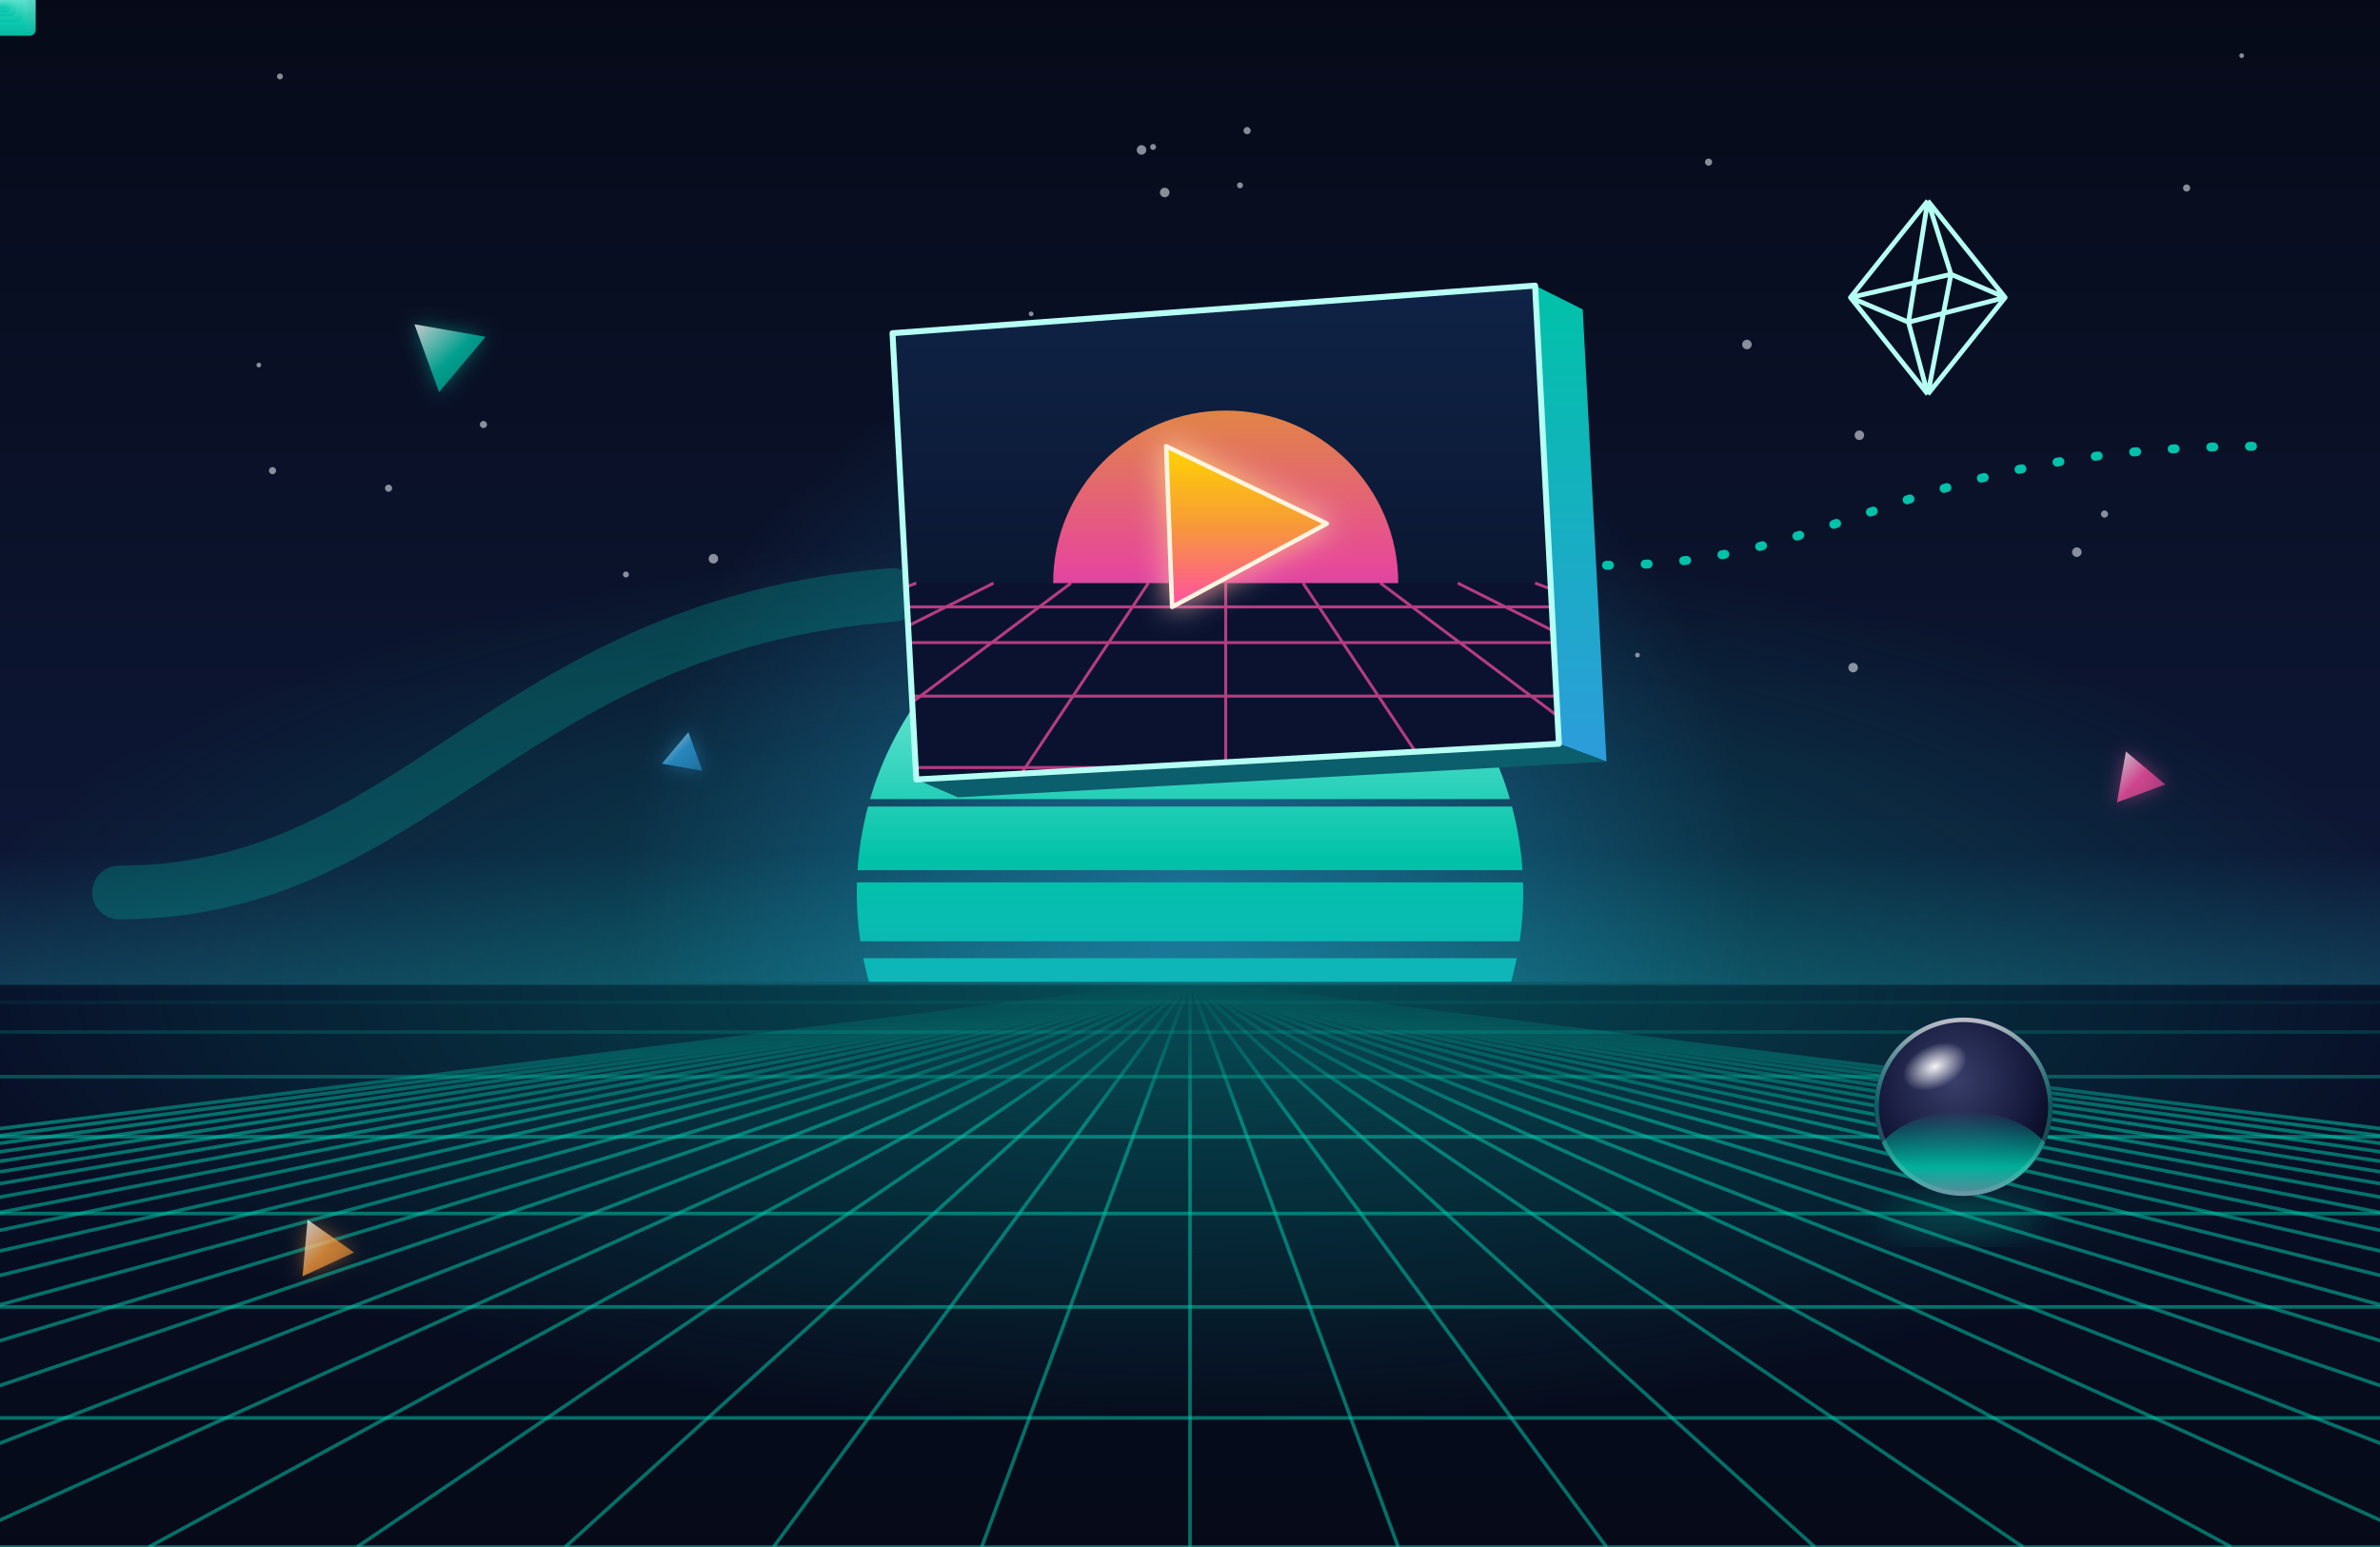
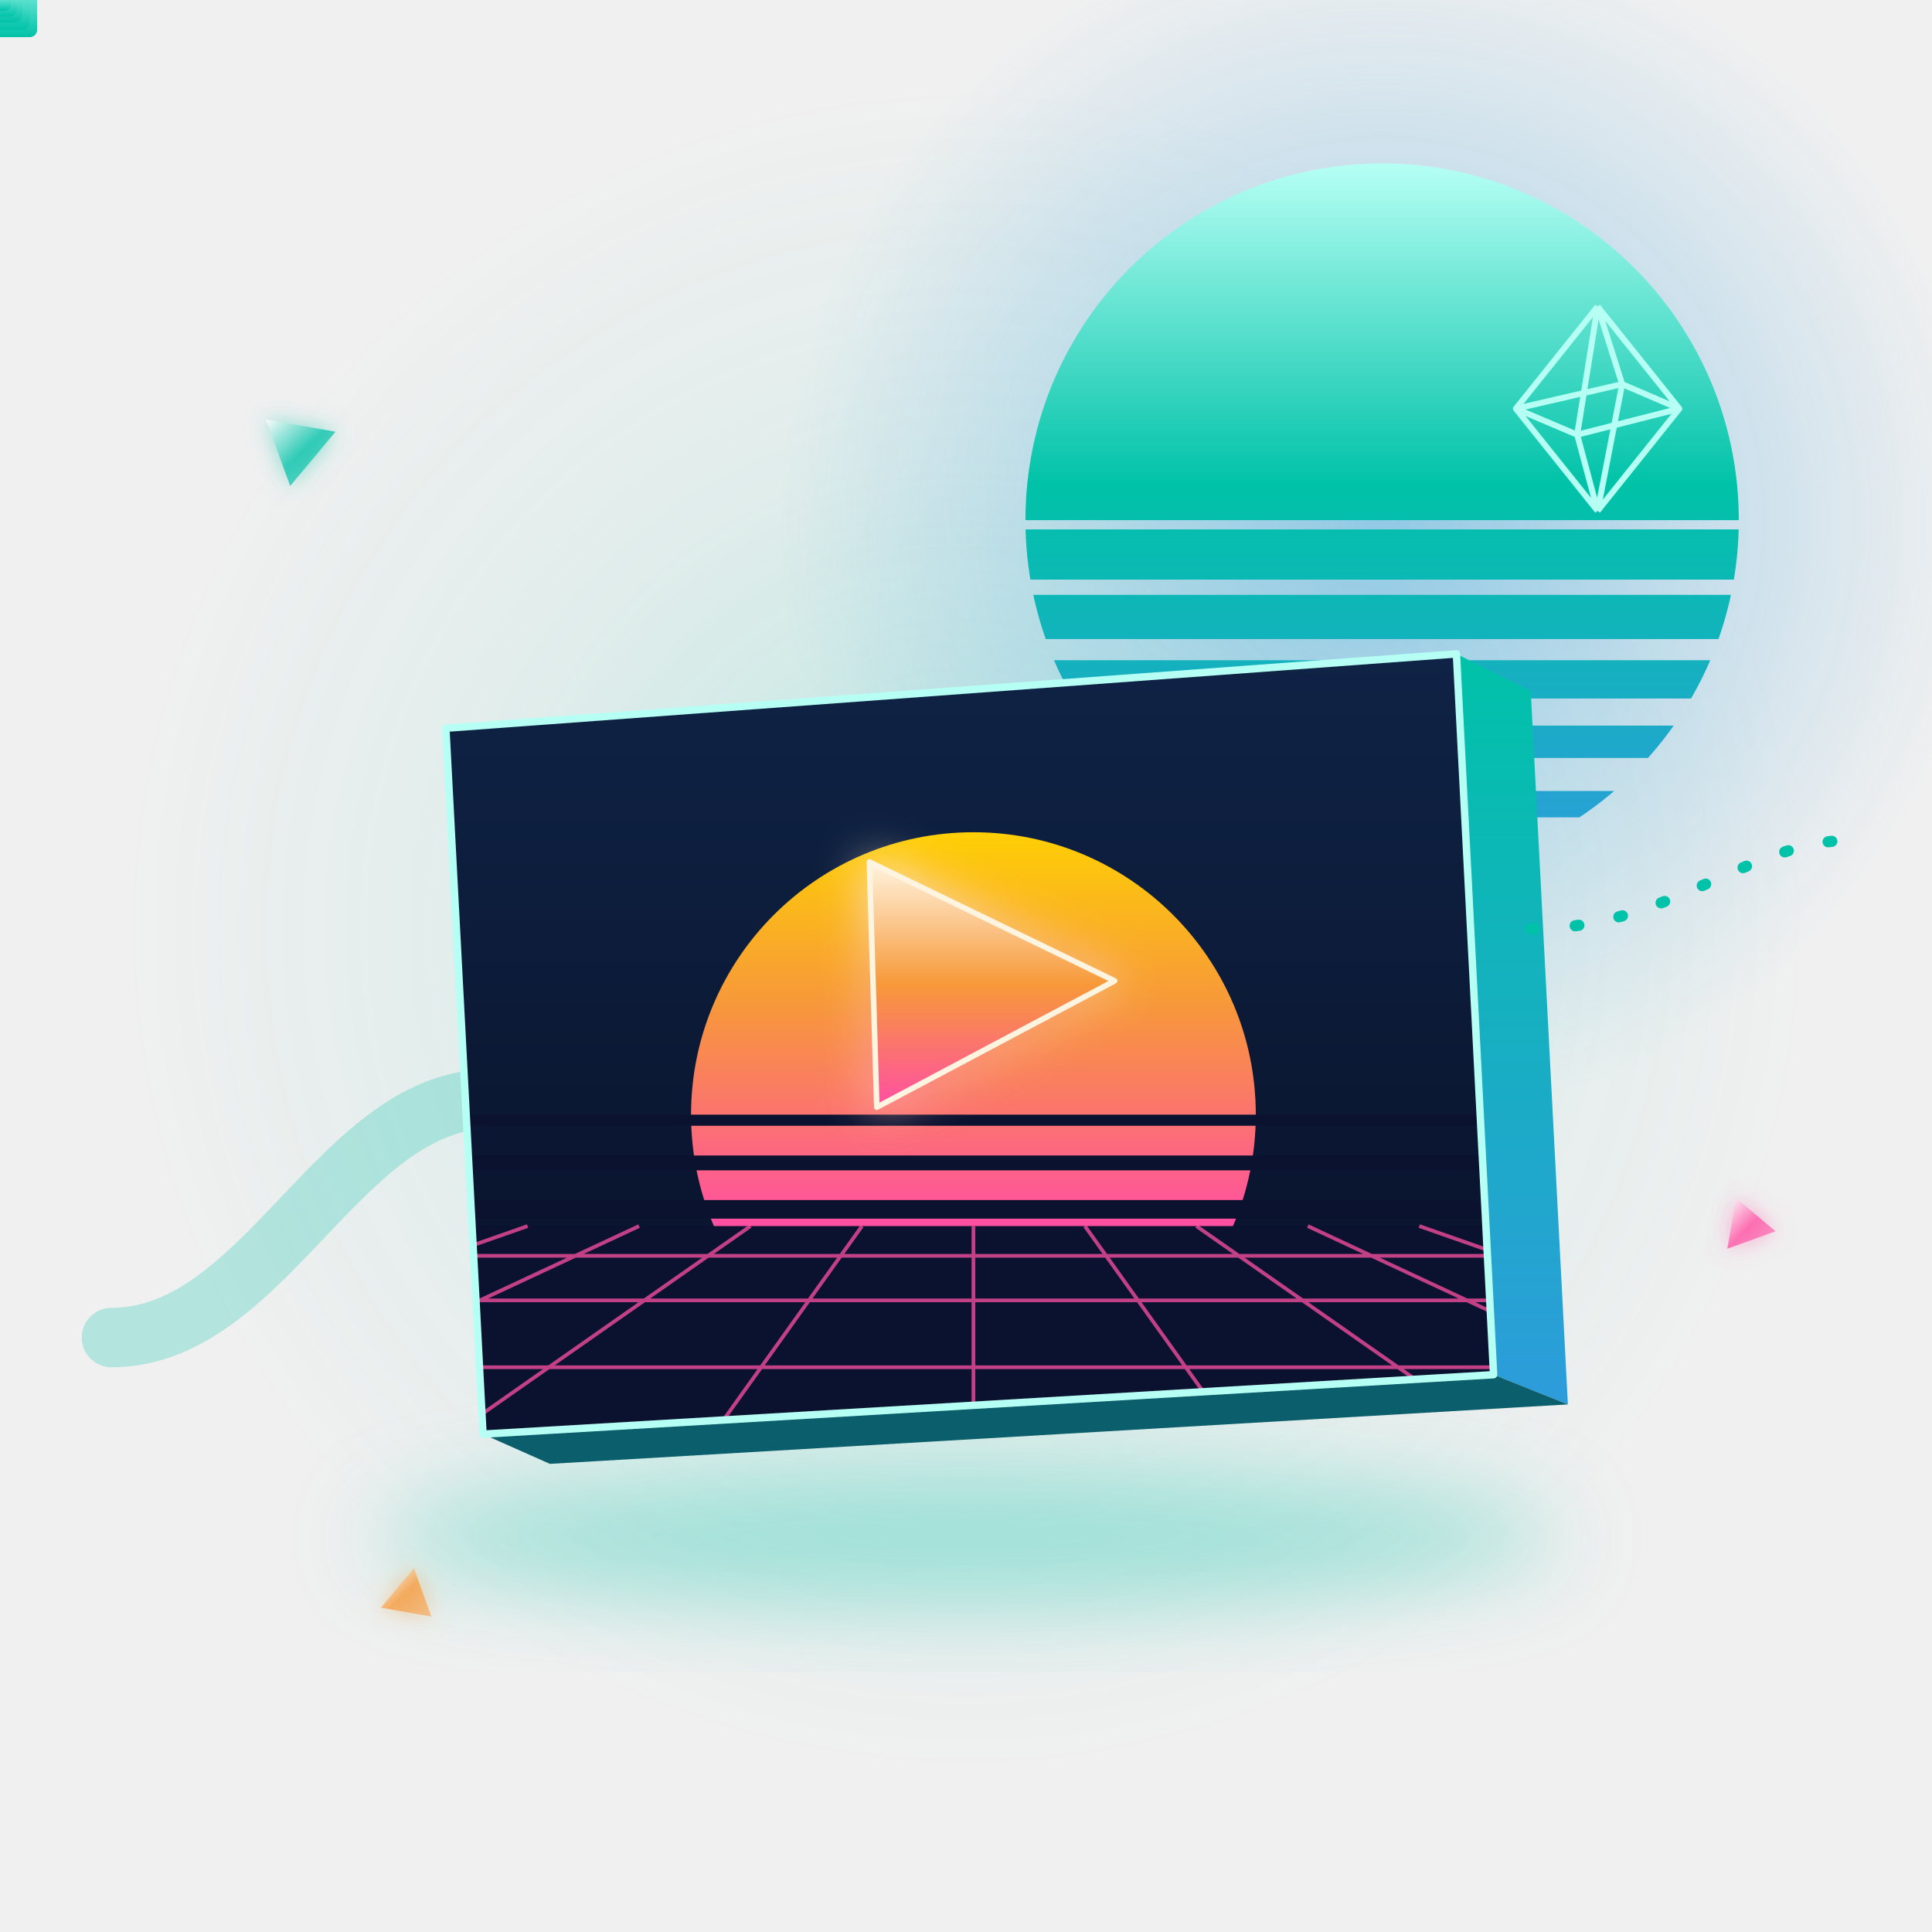
- <svg xmlns="http://www.w3.org/2000/svg" viewBox="0 0 800 520" width="800" height="520" style="display:block" role="img" aria-label="Video: codecs, streaming and video AI">
+ <svg xmlns="http://www.w3.org/2000/svg" viewBox="0 0 520 520" width="520" height="520" style="display:block" role="img" aria-label="Video: codecs, streaming and video AI">
  <defs>
-     <linearGradient id="vid-sky" x1="0" y1="0" x2="0" y2="1">
-       <stop offset="0" stop-color="#060A18" />
-       <stop offset="0.55" stop-color="#0D1735" />
-       <stop offset="0.635" stop-color="#123A55" />
-       <stop offset="0.636" stop-color="#08102A" />
-       <stop offset="1" stop-color="#060A18" />
-     </linearGradient>
-     <radialGradient id="vid-halo" cx="0.5" cy="0.5" r="0.5">
-       <stop offset="0" stop-color="#00C2A8" stop-opacity="0.35" />
+     <radialGradient id="qv-aura" cx="0.5" cy="0.5" r="0.5">
+       <stop offset="0" stop-color="#00C2A8" stop-opacity="0.22" />
+       <stop offset="0.55" stop-color="#00C2A8" stop-opacity="0.07" />
      <stop offset="1" stop-color="#00C2A8" stop-opacity="0" />
    </radialGradient>
-     <linearGradient id="vid-sung" x1="0" y1="188" x2="0" y2="412" gradientUnits="userSpaceOnUse">
+     <linearGradient id="qv-sung" x1="0" y1="44" x2="0" y2="236" gradientUnits="userSpaceOnUse">
      <stop offset="0" stop-color="#B6FFF4" />
      <stop offset="0.45" stop-color="#00C2A8" />
      <stop offset="1" stop-color="#2D9CDB" />
    </linearGradient>
-     <clipPath id="vid-sunc">
-       <rect x="288" y="188" width="224" height="80.6" />
-       <rect x="288" y="271.1" width="224" height="21.4" />
-       <rect x="288" y="296.6" width="224" height="19.8" />
-       <rect x="288" y="322.1" width="224" height="18.2" />
-       <rect x="288" y="347.6" width="224" height="16.6" />
-       <rect x="288" y="373.1" width="224" height="15" />
-       <rect x="288" y="398.6" width="224" height="13.4" />
+     <clipPath id="qv-sunc">
+       <rect x="276" y="44" width="192" height="96" />
+       <rect x="276" y="142.5" width="192" height="13.5" />
+       <rect x="276" y="160.1" width="192" height="11.9" />
+       <rect x="276" y="177.7" width="192" height="10.3" />
+       <rect x="276" y="195.3" width="192" height="8.7" />
+       <rect x="276" y="212.9" width="192" height="7.1" />
+       <rect x="276" y="230.5" width="192" height="5.5" />
    </clipPath>
-     <clipPath id="vid-sunh">
-       <rect x="-50" y="-50" width="900" height="380" />
-     </clipPath>
-     <radialGradient id="vid-sunhalo" cx="0.5" cy="0.5" r="0.5">
+     <radialGradient id="qv-sunhalo" cx="0.5" cy="0.5" r="0.5">
      <stop offset="0" stop-color="#2D9CDB" stop-opacity="0.45" />
      <stop offset="1" stop-color="#2D9CDB" stop-opacity="0" />
    </radialGradient>
-     <linearGradient id="vid-floorfade" x1="0" y1="330" x2="0" y2="520" gradientUnits="userSpaceOnUse">
-       <stop offset="0" stop-color="#00C2A8" stop-opacity="0" />
-       <stop offset="0.25" stop-color="#00C2A8" stop-opacity="0.55" />
-       <stop offset="1" stop-color="#00C2A8" stop-opacity="0.55" />
+     <filter id="qv-gnd" x="-50%" y="-50%" width="200%" height="200%">
+       <feGaussianBlur stdDeviation="12" />
+     </filter>
+     <linearGradient id="qv-blk" x1="0" y1="0" x2="0" y2="1">
+       <stop offset="0" stop-color="#B6FFF4" />
+       <stop offset="1" stop-color="#00C2A8" />
    </linearGradient>
-     <filter id="vid-hzg" x="-50%" y="-50%" width="200%" height="200%">
-       <feGaussianBlur stdDeviation="3" result="b" />
+     <clipPath id="qv-scr">
+       <polygon points="120,196 392,176 402,370 130,386" />
+     </clipPath>
+     <linearGradient id="qv-face" x1="0" y1="0" x2="0" y2="1">
+       <stop offset="0" stop-color="#0F2346" />
+       <stop offset="1" stop-color="#081026" />
+     </linearGradient>
+     <linearGradient id="qv-side" x1="0" y1="0" x2="0" y2="1">
+       <stop offset="0" stop-color="#00C2A8" />
+       <stop offset="1" stop-color="#2D9CDB" />
+     </linearGradient>
+     <linearGradient id="qv-mini" x1="0" y1="220" x2="0" y2="330" gradientUnits="userSpaceOnUse">
+       <stop offset="0" stop-color="#FFD400" />
+       <stop offset="0.45" stop-color="#F79939" />
+       <stop offset="1" stop-color="#FF4FA3" />
+     </linearGradient>
+     <linearGradient id="qv-play" x1="0" y1="0" x2="0" y2="1">
+       <stop offset="0" stop-color="#FFF4E0" />
+       <stop offset="0.5" stop-color="#F79939" />
+       <stop offset="1" stop-color="#FF4FA3" />
+     </linearGradient>
+     <filter id="qv-pg" x="-50%" y="-50%" width="200%" height="200%">
+       <feGaussianBlur stdDeviation="6" result="b" />
      <feMerge>
        <feMergeNode in="b" />
        <feMergeNode in="SourceGraphic" />
      </feMerge>
    </filter>
-     <linearGradient id="vid-blk" x1="0" y1="0" x2="0" y2="1">
-       <stop offset="0" stop-color="#B6FFF4" />
-       <stop offset="1" stop-color="#00C2A8" />
-     </linearGradient>
-     <clipPath id="vid-scr">
-       <polygon points="300,112 516,96 524,250 308,262" />
-     </clipPath>
-     <linearGradient id="vid-face" x1="0" y1="0" x2="0" y2="1">
-       <stop offset="0" stop-color="#0F2346" />
-       <stop offset="1" stop-color="#081026" />
-     </linearGradient>
-     <linearGradient id="vid-side" x1="0" y1="0" x2="0" y2="1">
-       <stop offset="0" stop-color="#00C2A8" />
-       <stop offset="1" stop-color="#2D9CDB" />
-     </linearGradient>
-     <linearGradient id="vid-mini" x1="0" y1="130" x2="0" y2="250" gradientUnits="userSpaceOnUse">
-       <stop offset="0" stop-color="#F79939" />
-       <stop offset="0.5" stop-color="#FF4FA3" />
-       <stop offset="1" stop-color="#8B3FF7" />
-     </linearGradient>
-     <linearGradient id="vid-play" x1="0" y1="0" x2="0" y2="1">
-       <stop offset="0" stop-color="#FFD400" />
-       <stop offset="0.5" stop-color="#F79939" />
-       <stop offset="1" stop-color="#FF4FA3" />
-     </linearGradient>
-     <filter id="vid-pg" x="-50%" y="-50%" width="200%" height="200%">
-       <feGaussianBlur stdDeviation="5" result="b" />
-       <feMerge>
-         <feMergeNode in="b" />
-         <feMergeNode in="SourceGraphic" />
-       </feMerge>
-     </filter>
-     <radialGradient id="vid-sphb" cx="0.45" cy="0.35" r="0.65">
-       <stop offset="0" stop-color="#3A3F6B" />
-       <stop offset="0.7" stop-color="#14183A" />
-       <stop offset="1" stop-color="#05071A" />
-     </radialGradient>
-     <linearGradient id="vid-sphl" x1="0" y1="0" x2="0" y2="1">
-       <stop offset="0" stop-color="#00C2A8" stop-opacity="0.0" />
-       <stop offset="0.45" stop-color="#00C2A8" stop-opacity="0.9" />
-       <stop offset="1" stop-color="#FF4FA3" stop-opacity="0.95" />
-     </linearGradient>
-     <radialGradient id="vid-sphh" cx="0.5" cy="0.5" r="0.5">
-       <stop offset="0" stop-color="#FFFFFF" stop-opacity="0.95" />
-       <stop offset="1" stop-color="#FFFFFF" stop-opacity="0" />
-     </radialGradient>
-     <linearGradient id="vid-sphr" x1="0" y1="0" x2="0" y2="1">
-       <stop offset="0" stop-color="#FFFFFF" stop-opacity="0.7" />
-       <stop offset="0.5" stop-color="#00C2A8" stop-opacity="0.4" />
-       <stop offset="1" stop-color="#FFFFFF" stop-opacity="0.1" />
-     </linearGradient>
-     <clipPath id="vid-sphc">
-       <circle cx="660" cy="372" r="30" />
-     </clipPath>
-     <filter id="vid-sphsh" x="-50%" y="-50%" width="200%" height="200%">
-       <feGaussianBlur stdDeviation="6" />
-     </filter>
-     <linearGradient id="vid-t1" x1="0" y1="0" x2="1" y2="1">
+     <linearGradient id="qv-st0" x1="0" y1="0" x2="1" y2="1">
      <stop offset="0" stop-color="#FFFFFF" stop-opacity="0.9" />
      <stop offset="0.5" stop-color="#00C2A8" stop-opacity="0.9" />
      <stop offset="1" stop-color="#00C2A8" stop-opacity="0.6" />
    </linearGradient>
-     <filter id="vid-t1b" x="-50%" y="-50%" width="200%" height="200%">
+     <filter id="qv-st0b" x="-50%" y="-50%" width="200%" height="200%">
      <feGaussianBlur stdDeviation="3" />
    </filter>
-     <linearGradient id="vid-t2" x1="0" y1="0" x2="1" y2="1">
+     <linearGradient id="qv-st1" x1="0" y1="0" x2="1" y2="1">
      <stop offset="0" stop-color="#FFFFFF" stop-opacity="0.9" />
      <stop offset="0.5" stop-color="#FF4FA3" stop-opacity="0.9" />
      <stop offset="1" stop-color="#FF4FA3" stop-opacity="0.6" />
    </linearGradient>
-     <filter id="vid-t2b" x="-50%" y="-50%" width="200%" height="200%">
+     <filter id="qv-st1b" x="-50%" y="-50%" width="200%" height="200%">
      <feGaussianBlur stdDeviation="3" />
    </filter>
-     <linearGradient id="vid-t3" x1="0" y1="0" x2="1" y2="1">
-       <stop offset="0" stop-color="#FFFFFF" stop-opacity="0.9" />
-       <stop offset="0.5" stop-color="#2D9CDB" stop-opacity="0.9" />
-       <stop offset="1" stop-color="#2D9CDB" stop-opacity="0.6" />
-     </linearGradient>
-     <filter id="vid-t3b" x="-50%" y="-50%" width="200%" height="200%">
-       <feGaussianBlur stdDeviation="3" />
-     </filter>
-     <linearGradient id="vid-t4" x1="0" y1="0" x2="1" y2="1">
+     <linearGradient id="qv-st2" x1="0" y1="0" x2="1" y2="1">
      <stop offset="0" stop-color="#FFFFFF" stop-opacity="0.9" />
      <stop offset="0.5" stop-color="#F79939" stop-opacity="0.9" />
      <stop offset="1" stop-color="#F79939" stop-opacity="0.6" />
    </linearGradient>
-     <filter id="vid-t4b" x="-50%" y="-50%" width="200%" height="200%">
+     <filter id="qv-st2b" x="-50%" y="-50%" width="200%" height="200%">
      <feGaussianBlur stdDeviation="3" />
    </filter>
  </defs>
-   <rect width="800" height="520" fill="url(#vid-sky)" />
-   <ellipse cx="400" cy="330" rx="420" ry="150" fill="url(#vid-halo)" />
-   <g class="stars">
-     <circle cx="622.9" cy="224.4" r="1.6" fill="#F2F5FF" opacity=".55">
-       <animate attributeName="opacity" values=".15;.8;.15" dur="4.4s" begin="-0.1s" repeatCount="indefinite" />
-     </circle>
-     <circle cx="130.6" cy="164.1" r="1.2" fill="#F2F5FF" opacity=".55">
-       <animate attributeName="opacity" values=".15;.8;.15" dur="3.3s" begin="-0.1s" repeatCount="indefinite" />
-     </circle>
-     <circle cx="391.5" cy="64.7" r="1.6" fill="#F2F5FF" opacity=".55">
-       <animate attributeName="opacity" values=".15;.8;.15" dur="4.8s" begin="-2.2s" repeatCount="indefinite" />
-     </circle>
-     <circle cx="91.6" cy="158.2" r="1.2" fill="#F2F5FF" opacity=".55">
-       <animate attributeName="opacity" values=".15;.8;.15" dur="4.2s" begin="-2.4s" repeatCount="indefinite" />
-     </circle>
-     <circle cx="87" cy="122.7" r="0.8" fill="#F2F5FF" opacity=".55">
-       <animate attributeName="opacity" values=".15;.8;.15" dur="3.4s" begin="-1.6s" repeatCount="indefinite" />
-     </circle>
-     <circle cx="210.4" cy="193.1" r="1" fill="#F2F5FF" opacity=".55">
-       <animate attributeName="opacity" values=".15;.8;.15" dur="4.3s" begin="-3.2s" repeatCount="indefinite" />
-     </circle>
-     <circle cx="94.1" cy="25.7" r="1" fill="#F2F5FF" opacity=".55">
-       <animate attributeName="opacity" values=".15;.8;.15" dur="4.6s" begin="-3.7s" repeatCount="indefinite" />
-     </circle>
-     <circle cx="389.9" cy="227.2" r="1" fill="#F2F5FF" opacity=".55">
-       <animate attributeName="opacity" values=".15;.8;.15" dur="3.8s" begin="-2.6s" repeatCount="indefinite" />
-     </circle>
-     <circle cx="550.4" cy="220.2" r="0.8" fill="#F2F5FF" opacity=".55">
-       <animate attributeName="opacity" values=".15;.8;.15" dur="4.1s" begin="-1s" repeatCount="indefinite" />
-     </circle>
-     <circle cx="346.6" cy="105.5" r="0.8" fill="#F2F5FF" opacity=".55">
-       <animate attributeName="opacity" values=".15;.8;.15" dur="2.7s" begin="-3.5s" repeatCount="indefinite" />
-     </circle>
-     <circle cx="419.2" cy="43.9" r="1.2" fill="#F2F5FF" opacity=".55">
-       <animate attributeName="opacity" values=".15;.8;.15" dur="3.3s" begin="-0.8s" repeatCount="indefinite" />
-     </circle>
-     <circle cx="387.6" cy="49.4" r="1" fill="#F2F5FF" opacity=".55">
-       <animate attributeName="opacity" values=".15;.8;.15" dur="4.6s" begin="-3.5s" repeatCount="indefinite" />
-     </circle>
-     <circle cx="416.8" cy="62.3" r="1" fill="#F2F5FF" opacity=".55">
-       <animate attributeName="opacity" values=".15;.8;.15" dur="2.5s" begin="-1.3s" repeatCount="indefinite" />
-     </circle>
-     <circle cx="707.4" cy="172.8" r="1.2" fill="#F2F5FF" opacity=".55">
-       <animate attributeName="opacity" values=".15;.8;.15" dur="3.4s" begin="-2.1s" repeatCount="indefinite" />
-     </circle>
-     <circle cx="239.8" cy="187.8" r="1.6" fill="#F2F5FF" opacity=".55">
-       <animate attributeName="opacity" values=".15;.8;.15" dur="2.6s" begin="-1.7s" repeatCount="indefinite" />
-     </circle>
-     <circle cx="587.2" cy="115.8" r="1.6" fill="#F2F5FF" opacity=".55">
-       <animate attributeName="opacity" values=".15;.8;.15" dur="3.1s" begin="-3.9s" repeatCount="indefinite" />
-     </circle>
-     <circle cx="698.1" cy="185.6" r="1.6" fill="#F2F5FF" opacity=".55">
-       <animate attributeName="opacity" values=".15;.8;.15" dur="3.6s" begin="-3.3s" repeatCount="indefinite" />
-     </circle>
-     <circle cx="625" cy="146.3" r="1.6" fill="#F2F5FF" opacity=".55">
-       <animate attributeName="opacity" values=".15;.8;.15" dur="3.3s" begin="-3.3s" repeatCount="indefinite" />
-     </circle>
-     <circle cx="735" cy="63.2" r="1.2" fill="#F2F5FF" opacity=".55">
-       <animate attributeName="opacity" values=".15;.8;.15" dur="3.6s" begin="-2.9s" repeatCount="indefinite" />
-     </circle>
-     <circle cx="753.5" cy="18.7" r="0.8" fill="#F2F5FF" opacity=".55">
-       <animate attributeName="opacity" values=".15;.8;.15" dur="3.1s" begin="-3.2s" repeatCount="indefinite" />
-     </circle>
-     <circle cx="162.5" cy="142.7" r="1.2" fill="#F2F5FF" opacity=".55">
-       <animate attributeName="opacity" values=".15;.8;.15" dur="4.8s" begin="-1s" repeatCount="indefinite" />
-     </circle>
-     <circle cx="332" cy="239.1" r="1.6" fill="#F2F5FF" opacity=".55">
-       <animate attributeName="opacity" values=".15;.8;.15" dur="3.2s" begin="-1.9s" repeatCount="indefinite" />
-     </circle>
-     <circle cx="383.7" cy="50.4" r="1.6" fill="#F2F5FF" opacity=".55">
-       <animate attributeName="opacity" values=".15;.8;.15" dur="3.7s" begin="-2.5s" repeatCount="indefinite" />
-     </circle>
-     <circle cx="375.1" cy="107.8" r="1" fill="#F2F5FF" opacity=".55">
-       <animate attributeName="opacity" values=".15;.8;.15" dur="4.9s" begin="-3.7s" repeatCount="indefinite" />
-     </circle>
-     <circle cx="305.8" cy="168.4" r="1.2" fill="#F2F5FF" opacity=".55">
-       <animate attributeName="opacity" values=".15;.8;.15" dur="4.1s" begin="-3.9s" repeatCount="indefinite" />
-     </circle>
-     <circle cx="574.3" cy="54.5" r="1.2" fill="#F2F5FF" opacity=".55">
-       <animate attributeName="opacity" values=".15;.8;.15" dur="3.9s" begin="-2.5s" repeatCount="indefinite" />
-     </circle>
+   <circle cx="260" cy="250" r="230" fill="url(#qv-aura)" />
+   <g class="sun">
+     <circle cx="372" cy="140" r="163.2" fill="url(#qv-sunhalo)" />
+     <circle cx="372" cy="140" r="96" fill="url(#qv-sung)" clip-path="url(#qv-sunc)" />
  </g>
-   <g class="sun" clip-path="url(#vid-sunh)">
-     <circle cx="400" cy="300" r="190.4" fill="url(#vid-sunhalo)" />
-     <circle cx="400" cy="300" r="112" fill="url(#vid-sung)" clip-path="url(#vid-sunc)" />
-   </g>
-   <g class="floor" stroke="url(#vid-floorfade)" stroke-width="1.2" fill="none">
-     <path d="M400 330L-1140 520M400 330L-1070 520M400 330L-1000 520M400 330L-930 520M400 330L-860 520M400 330L-790 520M400 330L-720 520M400 330L-650 520M400 330L-580 520M400 330L-510 520M400 330L-440 520M400 330L-370 520M400 330L-300 520M400 330L-230 520M400 330L-160 520M400 330L-90 520M400 330L-20 520M400 330L50 520M400 330L120 520M400 330L190 520M400 330L260 520M400 330L330 520M400 330L400 520M400 330L470 520M400 330L540 520M400 330L610 520M400 330L680 520M400 330L750 520M400 330L820 520M400 330L890 520M400 330L960 520M400 330L1030 520M400 330L1100 520M400 330L1170 520M400 330L1240 520M400 330L1310 520M400 330L1380 520M400 330L1450 520M400 330L1520 520M400 330L1590 520M400 330L1660 520M400 330L1730 520M400 330L1800 520M400 330L1870 520M400 330L1940 520" />
-     <line x1="0" x2="800" y1="331.5" y2="331.5">
-       <animate attributeName="y1" values="331.5;336.9" dur="2.4s" repeatCount="indefinite" />
-       <animate attributeName="y2" values="331.5;336.9" dur="2.4s" repeatCount="indefinite" />
-     </line>
-     <line x1="0" x2="800" y1="336.9" y2="336.9">
-       <animate attributeName="y1" values="336.9;346.9" dur="2.4s" repeatCount="indefinite" />
-       <animate attributeName="y2" values="336.9;346.9" dur="2.4s" repeatCount="indefinite" />
-     </line>
-     <line x1="0" x2="800" y1="346.9" y2="346.9">
-       <animate attributeName="y1" values="346.9;361.9" dur="2.4s" repeatCount="indefinite" />
-       <animate attributeName="y2" values="346.9;361.9" dur="2.4s" repeatCount="indefinite" />
-     </line>
-     <line x1="0" x2="800" y1="361.9" y2="361.9">
-       <animate attributeName="y1" values="361.9;382.1" dur="2.4s" repeatCount="indefinite" />
-       <animate attributeName="y2" values="361.9;382.1" dur="2.4s" repeatCount="indefinite" />
-     </line>
-     <line x1="0" x2="800" y1="382.1" y2="382.1">
-       <animate attributeName="y1" values="382.1;407.9" dur="2.4s" repeatCount="indefinite" />
-       <animate attributeName="y2" values="382.1;407.9" dur="2.4s" repeatCount="indefinite" />
-     </line>
-     <line x1="0" x2="800" y1="407.9" y2="407.9">
-       <animate attributeName="y1" values="407.9;439.3" dur="2.4s" repeatCount="indefinite" />
-       <animate attributeName="y2" values="407.9;439.3" dur="2.4s" repeatCount="indefinite" />
-     </line>
-     <line x1="0" x2="800" y1="439.3" y2="439.3">
-       <animate attributeName="y1" values="439.3;476.6" dur="2.4s" repeatCount="indefinite" />
-       <animate attributeName="y2" values="439.3;476.6" dur="2.4s" repeatCount="indefinite" />
-     </line>
-     <line x1="0" x2="800" y1="476.6" y2="476.6">
-       <animate attributeName="y1" values="476.6;520" dur="2.4s" repeatCount="indefinite" />
-       <animate attributeName="y2" values="476.6;520" dur="2.4s" repeatCount="indefinite" />
-     </line>
-     <line x1="0" x2="800" y1="520" y2="520">
-       <animate attributeName="y1" values="520;569.6" dur="2.4s" repeatCount="indefinite" />
-       <animate attributeName="y2" values="520;569.6" dur="2.4s" repeatCount="indefinite" />
-     </line>
-   </g>
-   <line x1="0" x2="800" y1="330" y2="330" stroke="#FFFFFF" stroke-opacity=".85" stroke-width="1.5" filter="url(#vid-hzg)" />
-   <path d="M40 300 C 140 300 170 210 300 200" fill="none" stroke="#00C2A8" stroke-opacity=".25" stroke-width="18" stroke-linecap="round" />
-   <rect x="-12.0" y="-12.0" width="24" height="24" rx="2" fill="url(#vid-blk)" opacity=".95">
-     <animateMotion path="M40 300 C 140 300 170 210 300 200" dur="3.2s" begin="-0s" repeatCount="indefinite" rotate="auto" />
-     <animate attributeName="opacity" values="0;1;1;0" keyTimes="0;.15;.85;1" dur="3.2s" begin="-0s" repeatCount="indefinite" />
+   <ellipse cx="260" cy="414" rx="160" ry="18" fill="#00C2A8" opacity=".32" filter="url(#qv-gnd)" />
+   <path d="M30 360 C 70 360 90 300 128 296" fill="none" stroke="#00C2A8" stroke-opacity=".25" stroke-width="16" stroke-linecap="round" />
+   <rect x="-10.0" y="-10.0" width="20" height="20" rx="2" fill="url(#qv-blk)">
+     <animateMotion path="M30 360 C 70 360 90 300 128 296" dur="2.6s" begin="-0s" repeatCount="indefinite" rotate="auto" />
+     <animate attributeName="opacity" values="0;1;1;0" keyTimes="0;.15;.85;1" dur="2.6s" begin="-0s" repeatCount="indefinite" />
  </rect>
-   <rect x="-9.5" y="-9.5" width="19" height="19" rx="2" fill="url(#vid-blk)" opacity=".95">
-     <animateMotion path="M40 300 C 140 300 170 210 300 200" dur="3.2s" begin="-0.5s" repeatCount="indefinite" rotate="auto" />
-     <animate attributeName="opacity" values="0;1;1;0" keyTimes="0;.15;.85;1" dur="3.2s" begin="-0.5s" repeatCount="indefinite" />
+   <rect x="-8.0" y="-8.0" width="16" height="16" rx="2" fill="url(#qv-blk)">
+     <animateMotion path="M30 360 C 70 360 90 300 128 296" dur="2.6s" begin="-0.5s" repeatCount="indefinite" rotate="auto" />
+     <animate attributeName="opacity" values="0;1;1;0" keyTimes="0;.15;.85;1" dur="2.6s" begin="-0.5s" repeatCount="indefinite" />
  </rect>
-   <rect x="-7.5" y="-7.5" width="15" height="15" rx="2" fill="url(#vid-blk)" opacity=".95">
-     <animateMotion path="M40 300 C 140 300 170 210 300 200" dur="3.2s" begin="-1.1s" repeatCount="indefinite" rotate="auto" />
-     <animate attributeName="opacity" values="0;1;1;0" keyTimes="0;.15;.85;1" dur="3.2s" begin="-1.1s" repeatCount="indefinite" />
+   <rect x="-6.0" y="-6.0" width="12" height="12" rx="2" fill="url(#qv-blk)">
+     <animateMotion path="M30 360 C 70 360 90 300 128 296" dur="2.6s" begin="-1s" repeatCount="indefinite" rotate="auto" />
+     <animate attributeName="opacity" values="0;1;1;0" keyTimes="0;.15;.85;1" dur="2.6s" begin="-1s" repeatCount="indefinite" />
  </rect>
-   <rect x="-5.5" y="-5.5" width="11" height="11" rx="2" fill="url(#vid-blk)" opacity=".95">
-     <animateMotion path="M40 300 C 140 300 170 210 300 200" dur="3.2s" begin="-1.6s" repeatCount="indefinite" rotate="auto" />
-     <animate attributeName="opacity" values="0;1;1;0" keyTimes="0;.15;.85;1" dur="3.2s" begin="-1.6s" repeatCount="indefinite" />
+   <rect x="-4.5" y="-4.5" width="9" height="9" rx="2" fill="url(#qv-blk)">
+     <animateMotion path="M30 360 C 70 360 90 300 128 296" dur="2.6s" begin="-1.6s" repeatCount="indefinite" rotate="auto" />
+     <animate attributeName="opacity" values="0;1;1;0" keyTimes="0;.15;.85;1" dur="2.6s" begin="-1.6s" repeatCount="indefinite" />
  </rect>
-   <rect x="-4.0" y="-4.0" width="8" height="8" rx="2" fill="url(#vid-blk)" opacity=".95">
-     <animateMotion path="M40 300 C 140 300 170 210 300 200" dur="3.2s" begin="-2.1s" repeatCount="indefinite" rotate="auto" />
-     <animate attributeName="opacity" values="0;1;1;0" keyTimes="0;.15;.85;1" dur="3.2s" begin="-2.1s" repeatCount="indefinite" />
-   </rect>
-   <rect x="-3.0" y="-3.0" width="6" height="6" rx="2" fill="url(#vid-blk)" opacity=".95">
-     <animateMotion path="M40 300 C 140 300 170 210 300 200" dur="3.2s" begin="-2.7s" repeatCount="indefinite" rotate="auto" />
-     <animate attributeName="opacity" values="0;1;1;0" keyTimes="0;.15;.85;1" dur="3.2s" begin="-2.7s" repeatCount="indefinite" />
+   <rect x="-3.0" y="-3.0" width="6" height="6" rx="2" fill="url(#qv-blk)">
+     <animateMotion path="M30 360 C 70 360 90 300 128 296" dur="2.6s" begin="-2.1s" repeatCount="indefinite" rotate="auto" />
+     <animate attributeName="opacity" values="0;1;1;0" keyTimes="0;.15;.85;1" dur="2.6s" begin="-2.1s" repeatCount="indefinite" />
  </rect>
  <g class="screen">
-     <animateTransform attributeName="transform" type="translate" values="0 0;0 -7;0 0" dur="6s" repeatCount="indefinite" />
-     <polygon points="516,96 532,104 540,256 524,250" fill="url(#vid-side)" />
-     <polygon points="308,262 524,250 540,256 322,268" fill="#0B5E6B" />
-     <polygon points="300,112 516,96 524,250 308,262" fill="url(#vid-face)" />
-     <g clip-path="url(#vid-scr)">
-       <circle cx="412" cy="196" r="58" fill="url(#vid-mini)" opacity=".9" />
-       <rect x="300" y="196" width="240" height="80" fill="#0A1230" />
-       <path d="M282 196L62 262M308 196L132 262M334 196L202 262M360 196L272 262M386 196L342 262M412 196L412 262M438 196L482 262M464 196L552 262M490 196L622 262M516 196L692 262M542 196L762 262M300 204H530M300 216H530M300 234H530M300 258H530" stroke="#FF4FA3" stroke-opacity=".7" fill="none" />
-       <rect x="300" width="240" height="2" fill="#B6FFF4" opacity=".35">
-         <animate attributeName="y" values="96;266" dur="2.6s" repeatCount="indefinite" />
+     <animateTransform attributeName="transform" type="translate" values="0 0;0 -6;0 0" dur="6s" repeatCount="indefinite" />
+     <polygon points="392,176 412,186 422,378 402,370" fill="url(#qv-side)" />
+     <polygon points="130,386 402,370 422,378 148,394" fill="#0B5E6B" />
+     <polygon points="120,196 392,176 402,370 130,386" fill="url(#qv-face)" />
+     <g clip-path="url(#qv-scr)">
+       <circle cx="262" cy="300" r="76" fill="url(#qv-mini)" />
+       <rect x="120" y="300" width="300" height="3" fill="#0A1230" />
+       <rect x="120" y="311" width="300" height="4" fill="#0A1230" />
+       <rect x="120" y="323" width="300" height="5" fill="#0A1230" />
+       <rect x="110" y="330" width="320" height="80" fill="#0A1230" />
+       <path d="M112 330L-138 400M142 330L-58 400M172 330L22 400M202 330L102 400M232 330L182 400M262 330L262 400M292 330L342 400M322 330L422 400M352 330L502 400M382 330L582 400M412 330L662 400M110 338H420M110 350H420M110 368H420M110 392H420" stroke="#FF4FA3" stroke-opacity=".75" fill="none" />
+       <rect x="110" width="320" height="2" fill="#B6FFF4" opacity=".4">
+         <animate attributeName="y" values="176;392" dur="2.6s" repeatCount="indefinite" />
      </rect>
    </g>
-     <polygon points="300,112 516,96 524,250 308,262" fill="none" stroke="#B6FFF4" stroke-width="2" stroke-linejoin="round" />
-     <polygon points="392,150 446,176 394,204" fill="url(#vid-play)" stroke="#FFF4E0" stroke-width="1.5" stroke-linejoin="round" filter="url(#vid-pg)" />
+     <polygon points="120,196 392,176 402,370 130,386" fill="none" stroke="#B6FFF4" stroke-width="2" stroke-linejoin="round" />
+     <polygon points="234,232 300,264 236,298" fill="url(#qv-play)" stroke="#FFF4E0" stroke-width="1.5" stroke-linejoin="round" filter="url(#qv-pg)" />
  </g>
-   <path d="M540 190 C 620 190 640 150 760 150" fill="none" stroke="#00C2A8" stroke-width="3" stroke-linecap="round" stroke-dasharray="1 12">
-     <animate attributeName="stroke-dashoffset" values="0;-26" dur=".8s" repeatCount="indefinite" />
+   <path d="M412 250 C 450 250 470 226 500 226" fill="none" stroke="#00C2A8" stroke-width="3" stroke-linecap="round" stroke-dasharray="1 11">
+     <animate attributeName="stroke-dashoffset" values="0;-24" dur=".8s" repeatCount="indefinite" />
  </path>
  <g class="crystal">
    <animateTransform attributeName="transform" type="translate" values="0 0;0 -10;0 0" dur="6s" repeatCount="indefinite" />
-     <path d="M648 67.5L622 100L648 132.5M648 67.5L641.5 108.3L648 132.5M648 67.5L674 100L648 132.5M648 67.5L655.8 92.2L648 132.5M622 100L641.5 108.3L674 100L655.8 92.2Z" fill="none" stroke="#B6FFF4" stroke-width="1.6" stroke-linejoin="round" />
-   </g>
-   <g class="sphere">
-     <animateTransform attributeName="transform" type="translate" values="0 0;0 -8;0 0" dur="5s" repeatCount="indefinite" additive="sum" />
-     <ellipse cx="660" cy="409.5" rx="27" ry="4.8" fill="#00C2A8" opacity=".35" filter="url(#vid-sphsh)" />
-     <circle cx="660" cy="372" r="30" fill="url(#vid-sphb)" />
-     <g clip-path="url(#vid-sphc)">
-       <ellipse cx="660" cy="394.5" rx="31.5" ry="21" fill="url(#vid-sphl)" />
-     </g>
-     <ellipse cx="650.4" cy="358.5" rx="11.4" ry="7.2" fill="url(#vid-sphh)" transform="rotate(-25 650.4 358.5)" />
-     <circle cx="660" cy="372" r="29.2" fill="none" stroke="url(#vid-sphr)" stroke-width="1.5" />
+     <path d="M430 82.5L408 110L430 137.5M430 82.5L424.5 117L430 137.5M430 82.5L452 110L430 137.5M430 82.5L436.6 103.4L430 137.5M408 110L424.5 117L452 110L436.6 103.4Z" fill="none" stroke="#B6FFF4" stroke-width="1.6" stroke-linejoin="round" />
  </g>
  <g class="float" opacity=".85">
    <animateTransform attributeName="transform" type="translate" values="0 0;0 -6;0 0" dur="4s" begin="-0s" repeatCount="indefinite" />
-     <polygon points="163.2,113.2 147.6,131.8 139.3,109" fill="#00C2A8" opacity=".5" filter="url(#vid-t1b)" />
-     <polygon points="163.2,113.2 147.6,131.8 139.3,109" fill="url(#vid-t1)" />
+     <polygon points="90.3,116.2 78.1,130.8 71.6,112.9" fill="#00C2A8" opacity=".5" filter="url(#qv-st0b)" />
+     <polygon points="90.3,116.2 78.1,130.8 71.6,112.9" fill="url(#qv-st0)" />
  </g>
  <g class="float" opacity=".85">
-     <animateTransform attributeName="transform" type="translate" values="0 0;0 -6;0 0" dur="5.3s" begin="-1.3s" repeatCount="indefinite" />
-     <polygon points="727.8,263.7 711.6,269.7 714.6,252.6" fill="#FF4FA3" opacity=".5" filter="url(#vid-t2b)" />
-     <polygon points="727.8,263.7 711.6,269.7 714.6,252.6" fill="url(#vid-t2)" />
+     <animateTransform attributeName="transform" type="translate" values="0 0;0 -6;0 0" dur="4.8s" begin="-0.8s" repeatCount="indefinite" />
+     <polygon points="477.9,331.4 464.9,336.1 467.3,322.5" fill="#FF4FA3" opacity=".5" filter="url(#qv-st1b)" />
+     <polygon points="477.9,331.4 464.9,336.1 467.3,322.5" fill="url(#qv-st1)" />
  </g>
  <g class="float" opacity=".85">
-     <animateTransform attributeName="transform" type="translate" values="0 0;0 -6;0 0" dur="6.1s" begin="-2.1s" repeatCount="indefinite" />
-     <polygon points="236.1,259.1 222.5,256.7 231.4,246.1" fill="#2D9CDB" opacity=".5" filter="url(#vid-t3b)" />
-     <polygon points="236.1,259.1 222.5,256.7 231.4,246.1" fill="url(#vid-t3)" />
-   </g>
-   <g class="float" opacity=".85">
-     <animateTransform attributeName="transform" type="translate" values="0 0;0 -6;0 0" dur="4.7s" begin="-0.7s" repeatCount="indefinite" />
-     <polygon points="119,421 101.7,429 103.4,410" fill="#F79939" opacity=".5" filter="url(#vid-t4b)" />
-     <polygon points="119,421 101.7,429 103.4,410" fill="url(#vid-t4)" />
+     <animateTransform attributeName="transform" type="translate" values="0 0;0 -6;0 0" dur="5.6s" begin="-1.6s" repeatCount="indefinite" />
+     <polygon points="116.1,435.1 102.5,432.7 111.4,422.1" fill="#F79939" opacity=".5" filter="url(#qv-st2b)" />
+     <polygon points="116.1,435.1 102.5,432.7 111.4,422.1" fill="url(#qv-st2)" />
  </g>
</svg>
